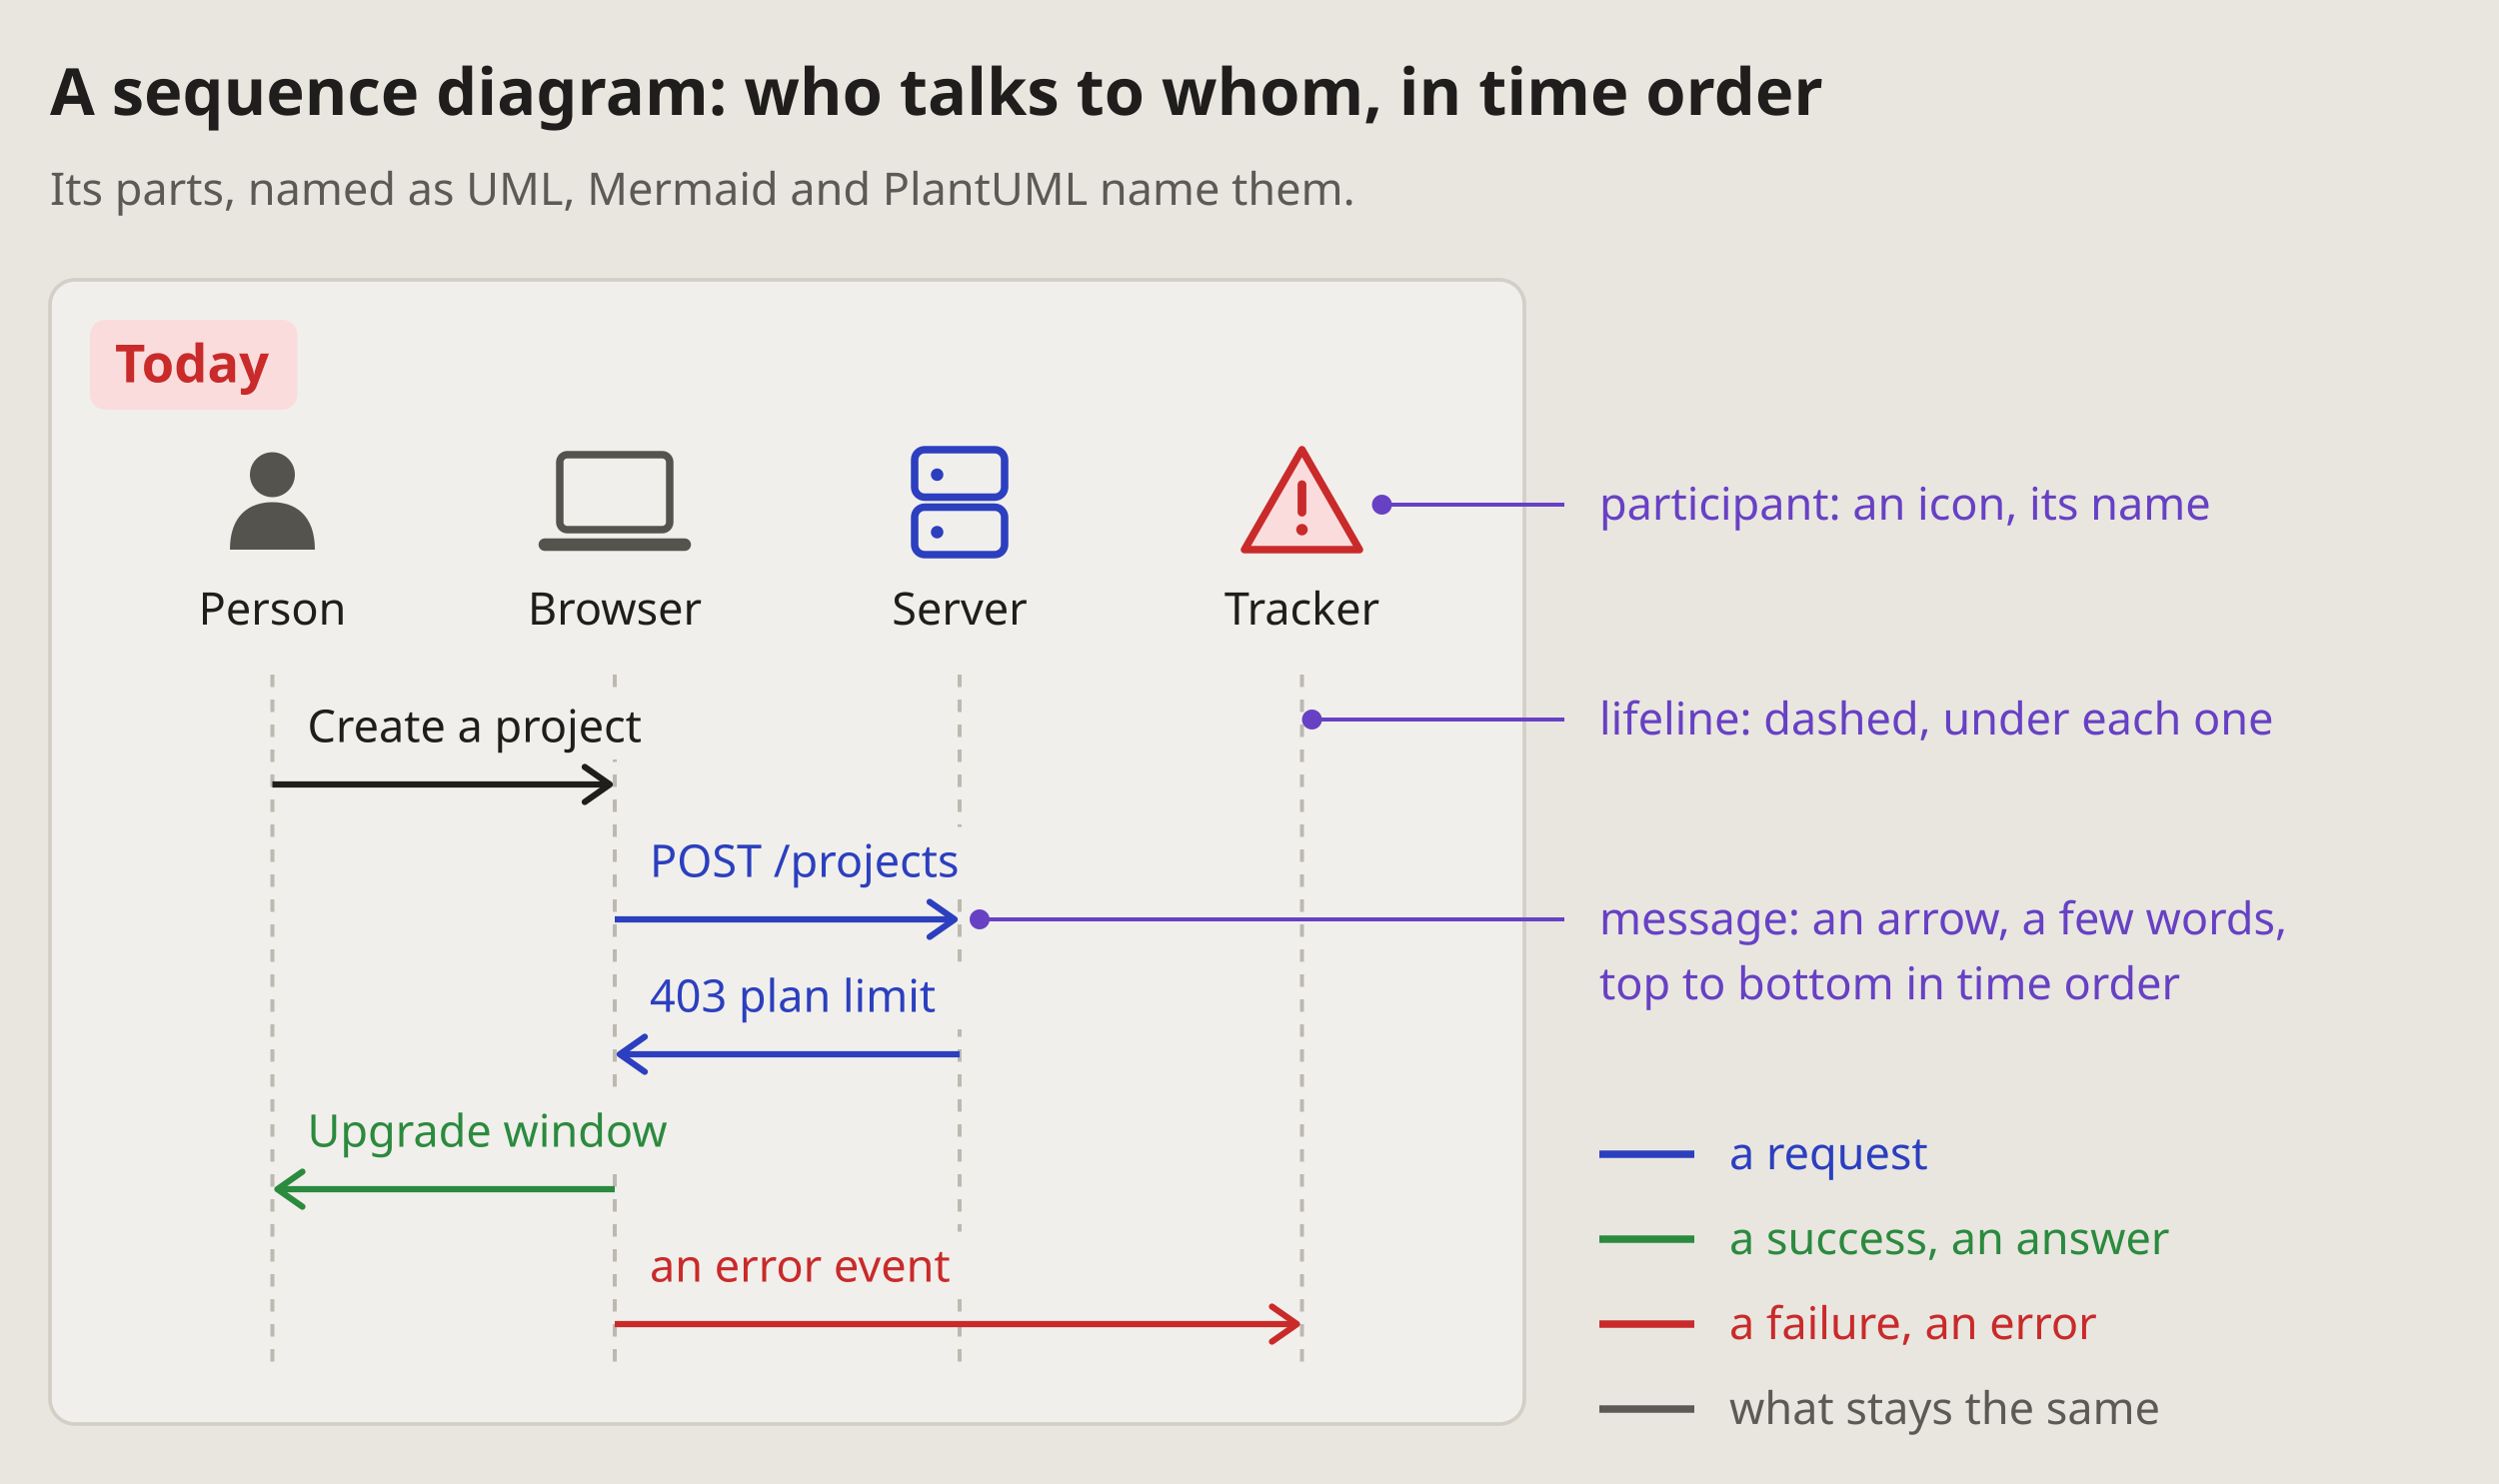
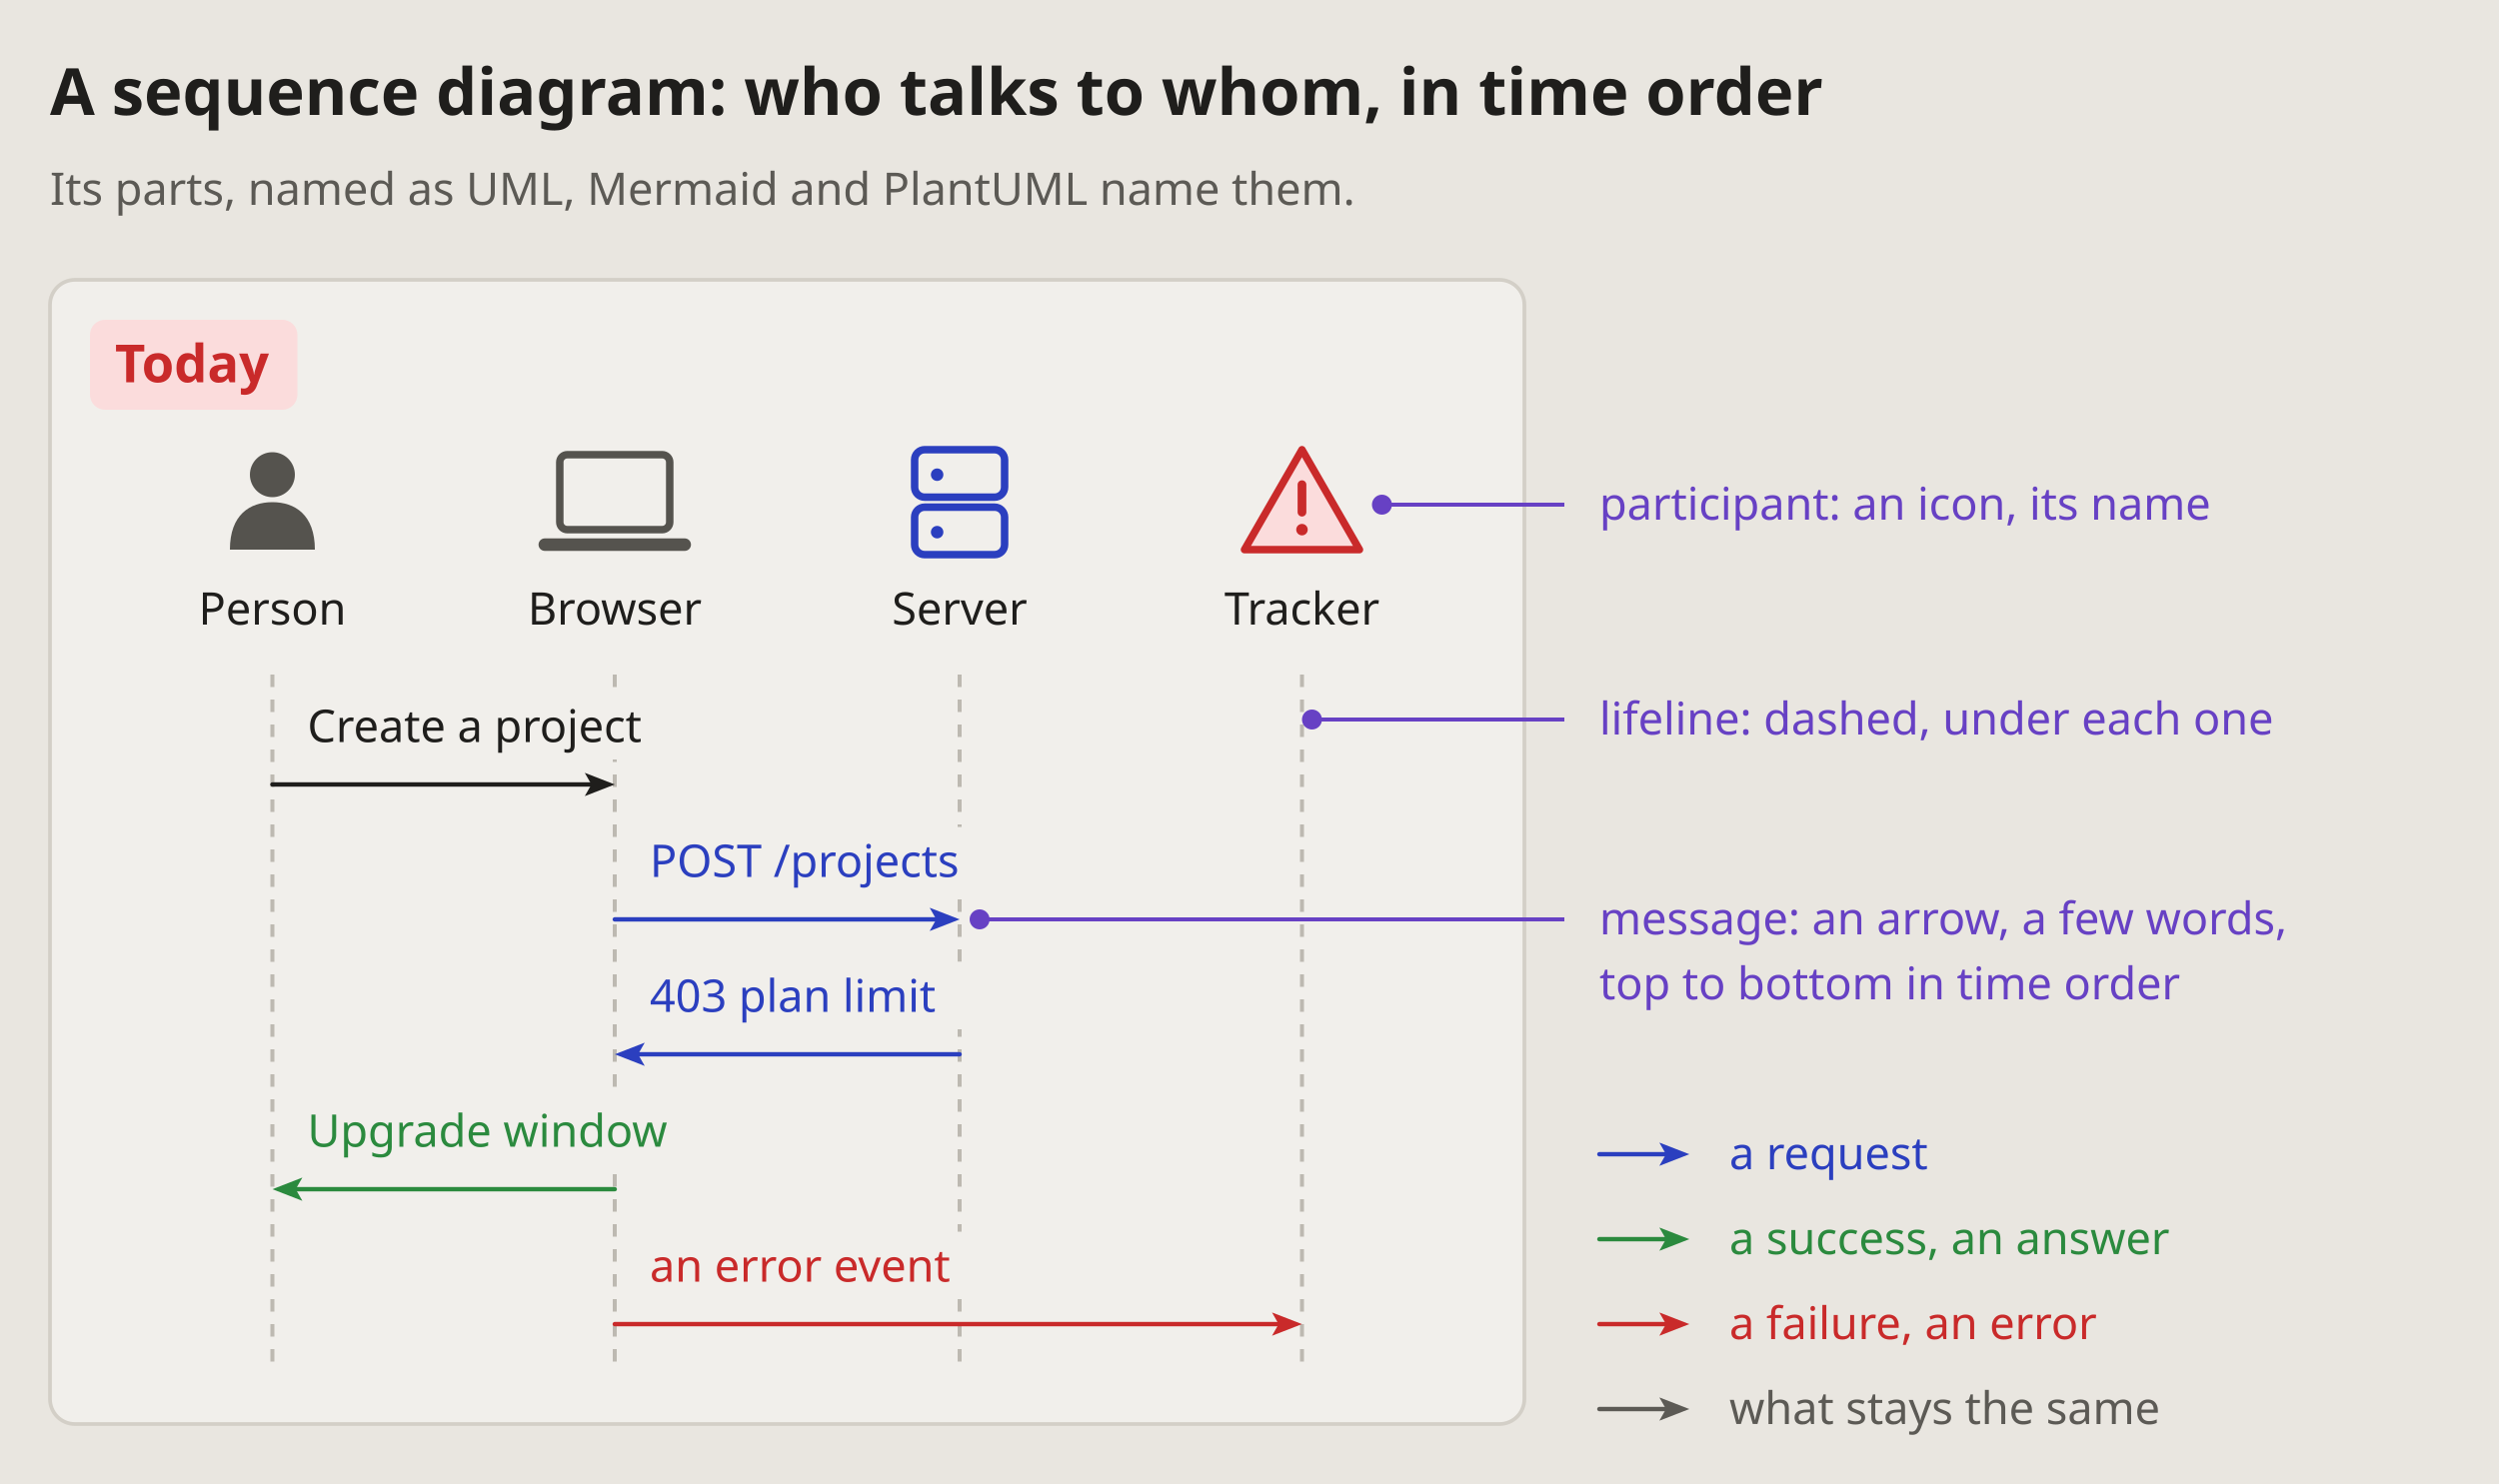
<svg xmlns="http://www.w3.org/2000/svg" viewBox="0 0 1000 594" width="1000" height="594" font-family="Noto Sans, Ubuntu, system-ui, sans-serif">
+   <defs>
+     <marker id="arrow-text" viewBox="0 0 12 12" refX="8" refY="6" markerUnits="userSpaceOnUse" markerWidth="16" markerHeight="16" orient="auto-start-reverse">
+       <path d="M2 2.5 L11 6 L2 9.5 L4 6 z" fill="#1F1E1C" stroke-linejoin="round" />
+     </marker>
+     <marker id="arrow-blue" viewBox="0 0 12 12" refX="8" refY="6" markerUnits="userSpaceOnUse" markerWidth="16" markerHeight="16" orient="auto-start-reverse">
+       <path d="M2 2.5 L11 6 L2 9.5 L4 6 z" fill="#2B3FBF" stroke-linejoin="round" />
+     </marker>
+     <marker id="arrow-red" viewBox="0 0 12 12" refX="8" refY="6" markerUnits="userSpaceOnUse" markerWidth="16" markerHeight="16" orient="auto-start-reverse">
+       <path d="M2 2.5 L11 6 L2 9.5 L4 6 z" fill="#C92A2A" stroke-linejoin="round" />
+     </marker>
+     <marker id="arrow-green" viewBox="0 0 12 12" refX="8" refY="6" markerUnits="userSpaceOnUse" markerWidth="16" markerHeight="16" orient="auto-start-reverse">
+       <path d="M2 2.5 L11 6 L2 9.5 L4 6 z" fill="#2B8A3E" stroke-linejoin="round" />
+     </marker>
+     <marker id="arrow-grey" viewBox="0 0 12 12" refX="8" refY="6" markerUnits="userSpaceOnUse" markerWidth="16" markerHeight="16" orient="auto-start-reverse">
+       <path d="M2 2.5 L11 6 L2 9.5 L4 6 z" fill="#5C5A55" stroke-linejoin="round" />
+     </marker>
+   </defs>
  <rect width="1000" height="594" fill="#E9E6E0" />
  <text x="20" y="46" font-size="26" font-weight="700" fill="#1F1E1C">A sequence diagram: who talks to whom, in time order</text>
  <text x="20" y="82" font-size="18" fill="#5C5A55">Its parts, named as UML, Mermaid and PlantUML name them.</text>
  <rect x="20" y="112" width="590" height="458" rx="10" fill="#F1EFEB" stroke="#D3CFC7" stroke-width="1.5" />
  <circle cx="109" cy="190" r="9" fill="#55534E" />
  <path d="M92 220 C92 206 100 201 109 201 C118 201 126 206 126 220 Z" fill="#55534E" />
  <line x1="109" y1="270" x2="109" y2="548" stroke="#BDB9B1" stroke-width="1.6" stroke-dasharray="5 5" />
  <rect x="224" y="182" width="44" height="30" rx="3" stroke="#55534E" stroke-width="3" fill="none" stroke-linejoin="round" stroke-linecap="round" />
  <path d="M218 218 H274" stroke="#55534E" stroke-width="5" stroke-linecap="round" />
  <line x1="246" y1="270" x2="246" y2="548" stroke="#BDB9B1" stroke-width="1.6" stroke-dasharray="5 5" />
  <rect x="366" y="180" width="36" height="19" rx="4" stroke="#2B3FBF" stroke-width="3" fill="none" stroke-linejoin="round" stroke-linecap="round" />
  <rect x="366" y="203" width="36" height="19" rx="4" stroke="#2B3FBF" stroke-width="3" fill="none" stroke-linejoin="round" stroke-linecap="round" />
  <circle cx="375" cy="190" r="2.5" fill="#2B3FBF" />
  <circle cx="375" cy="213" r="2.5" fill="#2B3FBF" />
  <line x1="384" y1="270" x2="384" y2="548" stroke="#BDB9B1" stroke-width="1.6" stroke-dasharray="5 5" />
  <path d="M521 180 L544 220 H498 Z" fill="#FBDCDC" stroke="#C92A2A" stroke-width="3" stroke-linejoin="round" />
  <path d="M521 194 V205" stroke="#C92A2A" stroke-width="3.5" stroke-linecap="round" />
  <circle cx="521" cy="212" r="2.3" fill="#C92A2A" />
  <line x1="521" y1="270" x2="521" y2="548" stroke="#BDB9B1" stroke-width="1.6" stroke-dasharray="5 5" />
-   <line x1="109" y1="314" x2="243" y2="314" stroke="#1F1E1C" stroke-width="2.5" />
-   <path d="M234 307 L244 314 L234 321" fill="none" stroke="#1F1E1C" stroke-width="2.5" stroke-linejoin="round" stroke-linecap="round" />
-   <line x1="246" y1="368" x2="381" y2="368" stroke="#2B3FBF" stroke-width="2.5" />
-   <path d="M372 361 L382 368 L372 375" fill="none" stroke="#2B3FBF" stroke-width="2.5" stroke-linejoin="round" stroke-linecap="round" />
-   <line x1="384" y1="422" x2="249" y2="422" stroke="#2B3FBF" stroke-width="2.5" />
-   <path d="M258 415 L248 422 L258 429" fill="none" stroke="#2B3FBF" stroke-width="2.5" stroke-linejoin="round" stroke-linecap="round" />
-   <line x1="246" y1="476" x2="112" y2="476" stroke="#2B8A3E" stroke-width="2.5" />
-   <path d="M121 469 L111 476 L121 483" fill="none" stroke="#2B8A3E" stroke-width="2.5" stroke-linejoin="round" stroke-linecap="round" />
-   <line x1="246" y1="530" x2="518" y2="530" stroke="#C92A2A" stroke-width="2.5" />
-   <path d="M509 523 L519 530 L509 537" fill="none" stroke="#C92A2A" stroke-width="2.5" stroke-linejoin="round" stroke-linecap="round" />
+   <line x1="109" y1="314" x2="242" y2="314" stroke="#1F1E1C" stroke-width="1.75" stroke-linecap="round" marker-end="url(#arrow-text)" />
+   <line x1="246" y1="368" x2="380" y2="368" stroke="#2B3FBF" stroke-width="1.75" stroke-linecap="round" marker-end="url(#arrow-blue)" />
+   <line x1="384" y1="422" x2="250" y2="422" stroke="#2B3FBF" stroke-width="1.75" stroke-linecap="round" marker-end="url(#arrow-blue)" />
+   <line x1="246" y1="476" x2="113" y2="476" stroke="#2B8A3E" stroke-width="1.75" stroke-linecap="round" marker-end="url(#arrow-green)" />
+   <line x1="246" y1="530" x2="517" y2="530" stroke="#C92A2A" stroke-width="1.75" stroke-linecap="round" marker-end="url(#arrow-red)" />
  <line x1="553" y1="202" x2="626" y2="202" stroke="#6741C4" stroke-width="1.6" />
  <circle cx="553" cy="202" r="4" fill="#6741C4" />
  <line x1="525" y1="288" x2="626" y2="288" stroke="#6741C4" stroke-width="1.6" />
  <circle cx="525" cy="288" r="4" fill="#6741C4" />
  <line x1="392" y1="368" x2="626" y2="368" stroke="#6741C4" stroke-width="1.6" />
  <circle cx="392" cy="368" r="4" fill="#6741C4" />
-   <line x1="640" y1="462" x2="678" y2="462" stroke="#2B3FBF" stroke-width="3" />
-   <line x1="640" y1="496" x2="678" y2="496" stroke="#2B8A3E" stroke-width="3" />
-   <line x1="640" y1="530" x2="678" y2="530" stroke="#C92A2A" stroke-width="3" />
-   <line x1="640" y1="564" x2="678" y2="564" stroke="#5C5A55" stroke-width="3" />
+   <g data-legend="">
+     <line x1="640" y1="462" x2="672" y2="462" stroke="#2B3FBF" stroke-width="1.75" stroke-linecap="round" marker-end="url(#arrow-blue)" />
+   </g>
+   <g data-legend="">
+     <line x1="640" y1="496" x2="672" y2="496" stroke="#2B8A3E" stroke-width="1.75" stroke-linecap="round" marker-end="url(#arrow-green)" />
+   </g>
+   <g data-legend="">
+     <line x1="640" y1="530" x2="672" y2="530" stroke="#C92A2A" stroke-width="1.75" stroke-linecap="round" marker-end="url(#arrow-red)" />
+   </g>
+   <g data-legend="">
+     <line x1="640" y1="564" x2="672" y2="564" stroke="#5C5A55" stroke-width="1.75" stroke-linecap="round" marker-end="url(#arrow-grey)" />
+   </g>
  <text x="109" y="250" font-size="18" text-anchor="middle" fill="#1F1E1C">Person</text>
  <text x="246" y="250" font-size="18" text-anchor="middle" fill="#1F1E1C">Browser</text>
  <text x="384" y="250" font-size="18" text-anchor="middle" fill="#1F1E1C">Server</text>
  <text x="521" y="250" font-size="18" text-anchor="middle" fill="#1F1E1C">Tracker</text>
  <rect x="117" y="277" width="185" height="27" rx="5" fill="#F1EFEB" />
  <text x="123" y="297" font-size="18" fill="#1F1E1C">Create a project</text>
  <rect x="254" y="331" width="164" height="27" rx="5" fill="#F1EFEB" />
  <text x="260" y="351" font-size="18" fill="#2B3FBF">POST /projects</text>
  <rect x="254" y="385" width="164" height="27" rx="5" fill="#F1EFEB" />
  <text x="260" y="405" font-size="18" fill="#2B3FBF">403 plan limit</text>
  <rect x="117" y="439" width="164" height="27" rx="5" fill="#F1EFEB" />
  <text x="123" y="459" font-size="18" fill="#2B8A3E">Upgrade window</text>
  <rect x="254" y="493" width="164" height="27" rx="5" fill="#F1EFEB" />
  <text x="260" y="513" font-size="18" fill="#C92A2A">an error event</text>
  <rect x="36" y="128" width="83" height="36" rx="6" fill="#FBDCDC" />
  <text x="46" y="153" font-size="21" font-weight="700" fill="#C92A2A">Today</text>
  <text x="640" y="208" font-size="18" fill="#6741C4">participant: an icon, its name</text>
  <text x="640" y="294" font-size="18" fill="#6741C4">lifeline: dashed, under each one</text>
  <text x="640" y="374" font-size="18" fill="#6741C4">message: an arrow, a few words,</text>
  <text x="640" y="400" font-size="18" fill="#6741C4">top to bottom in time order</text>
  <text x="692" y="468" font-size="18" fill="#2B3FBF">a request</text>
  <text x="692" y="502" font-size="18" fill="#2B8A3E">a success, an answer</text>
  <text x="692" y="536" font-size="18" fill="#C92A2A">a failure, an error</text>
  <text x="692" y="570" font-size="18" fill="#5C5A55">what stays the same</text>
</svg>
